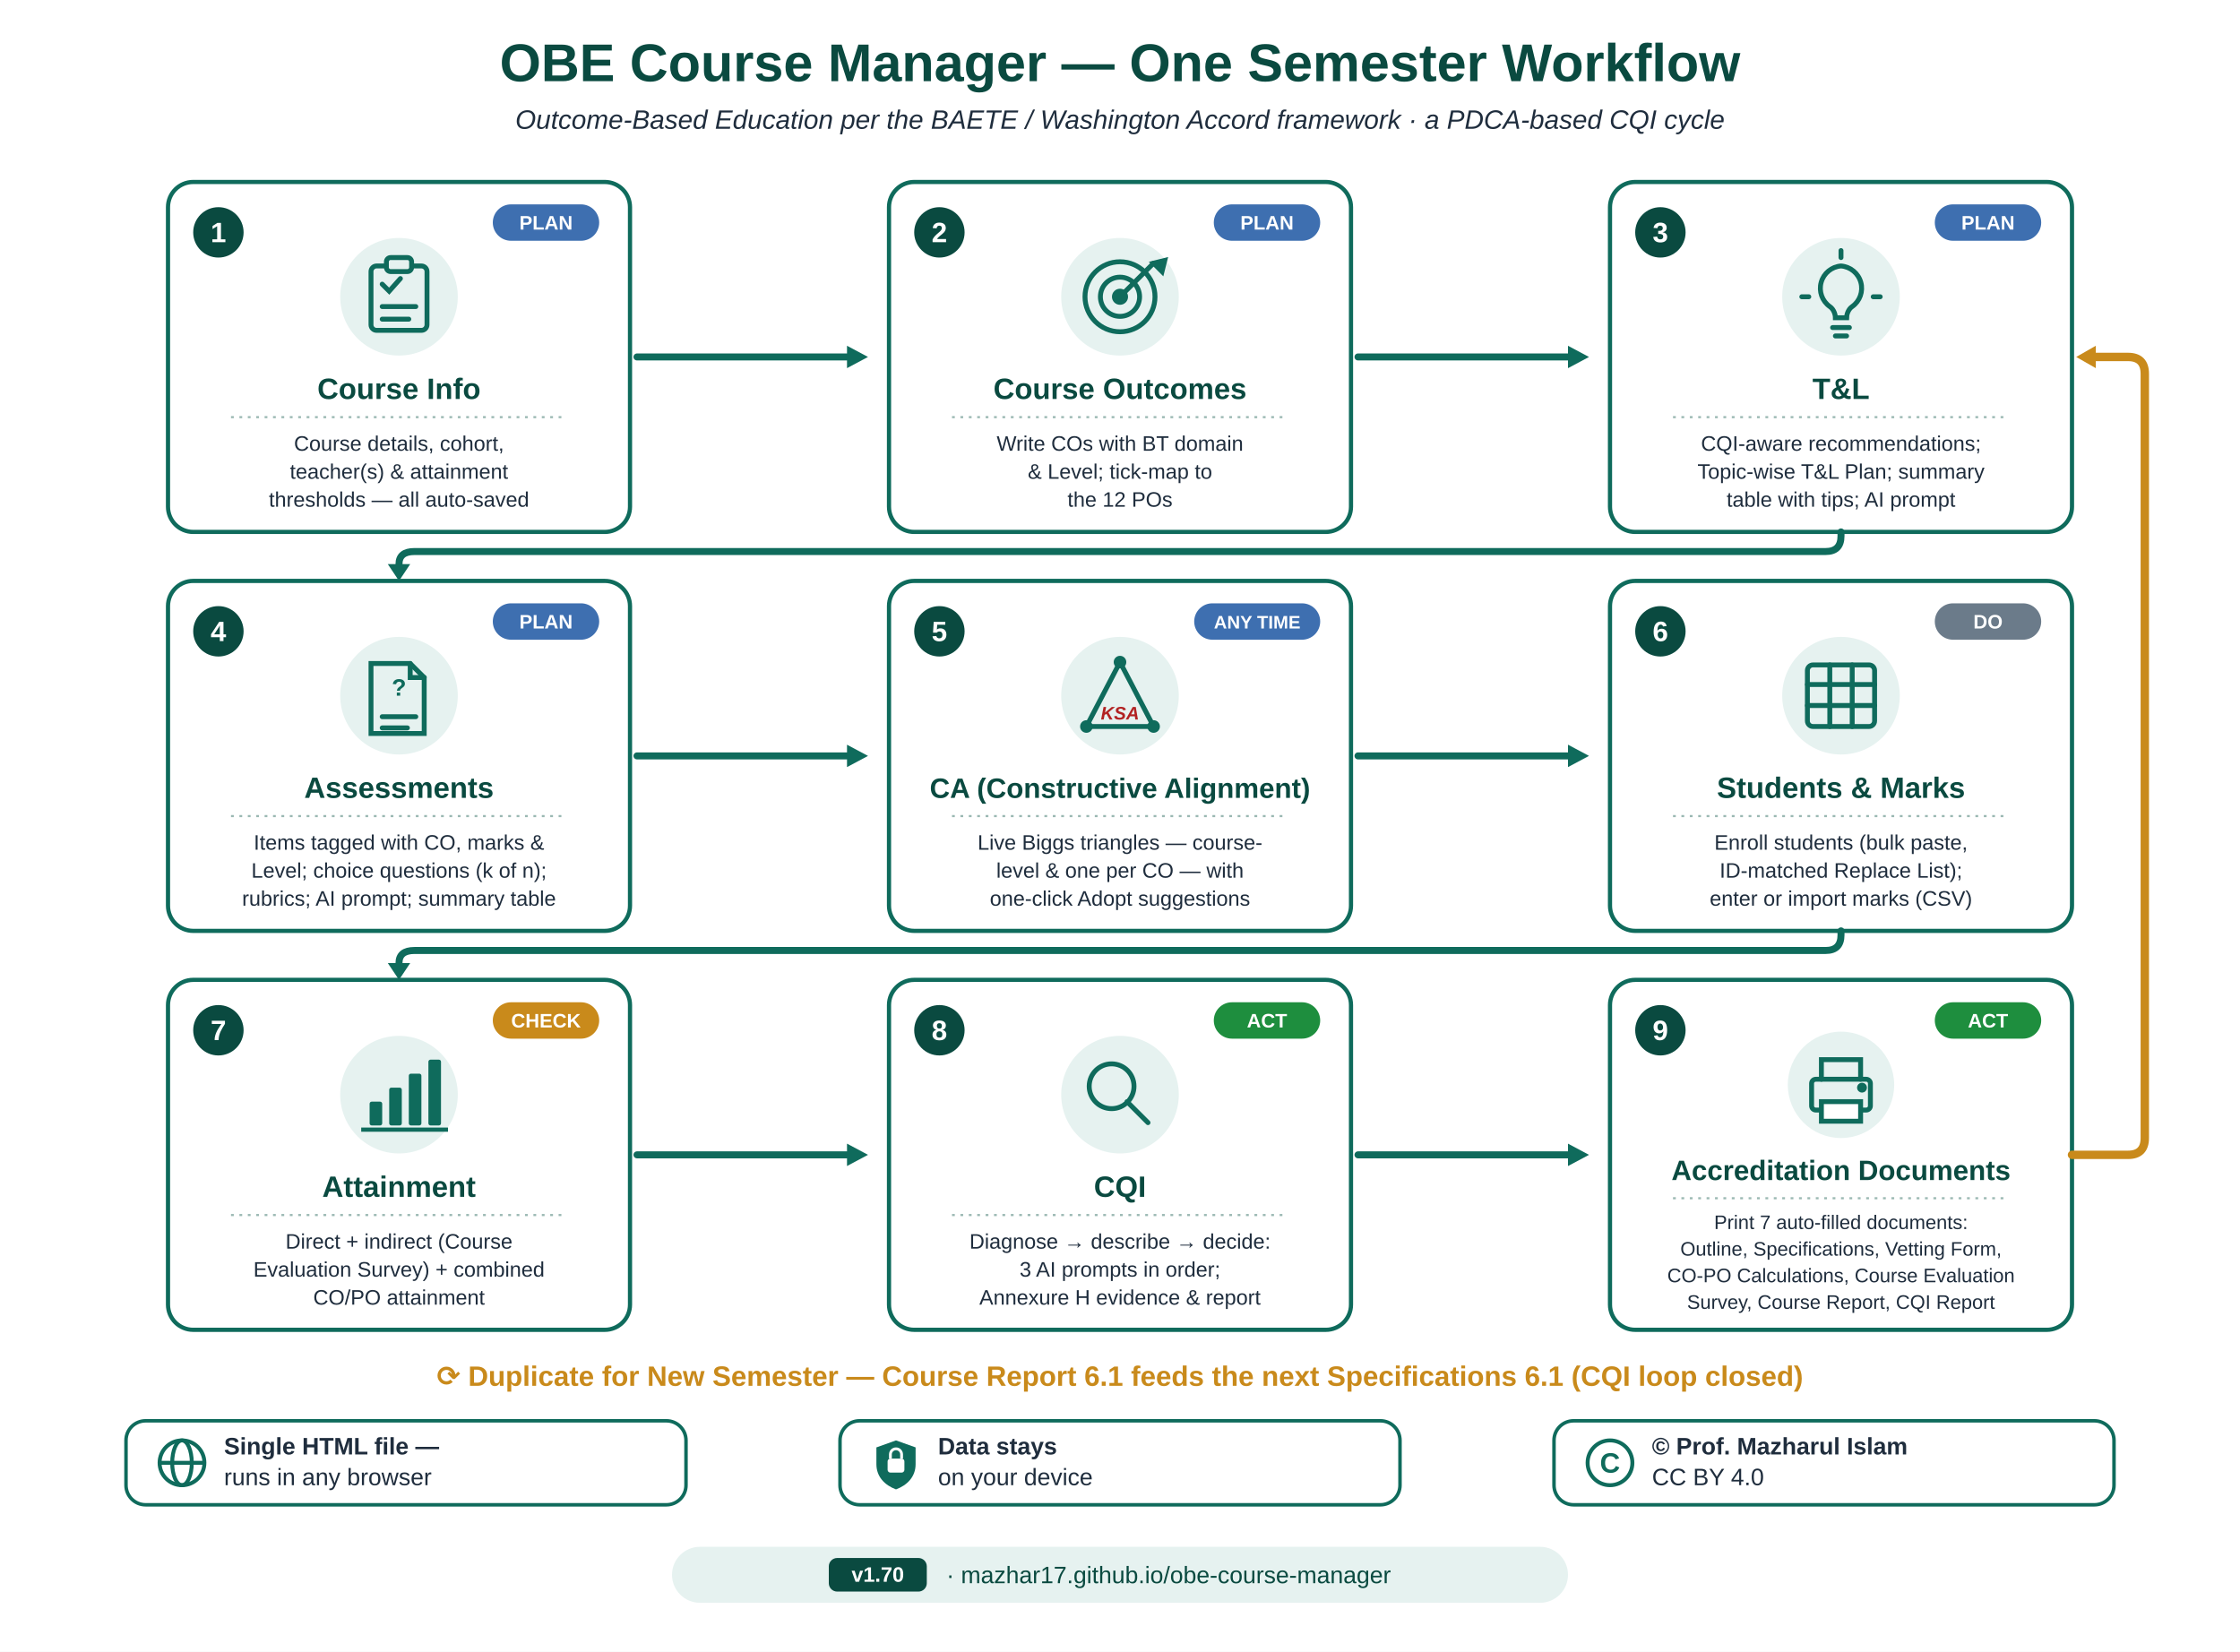
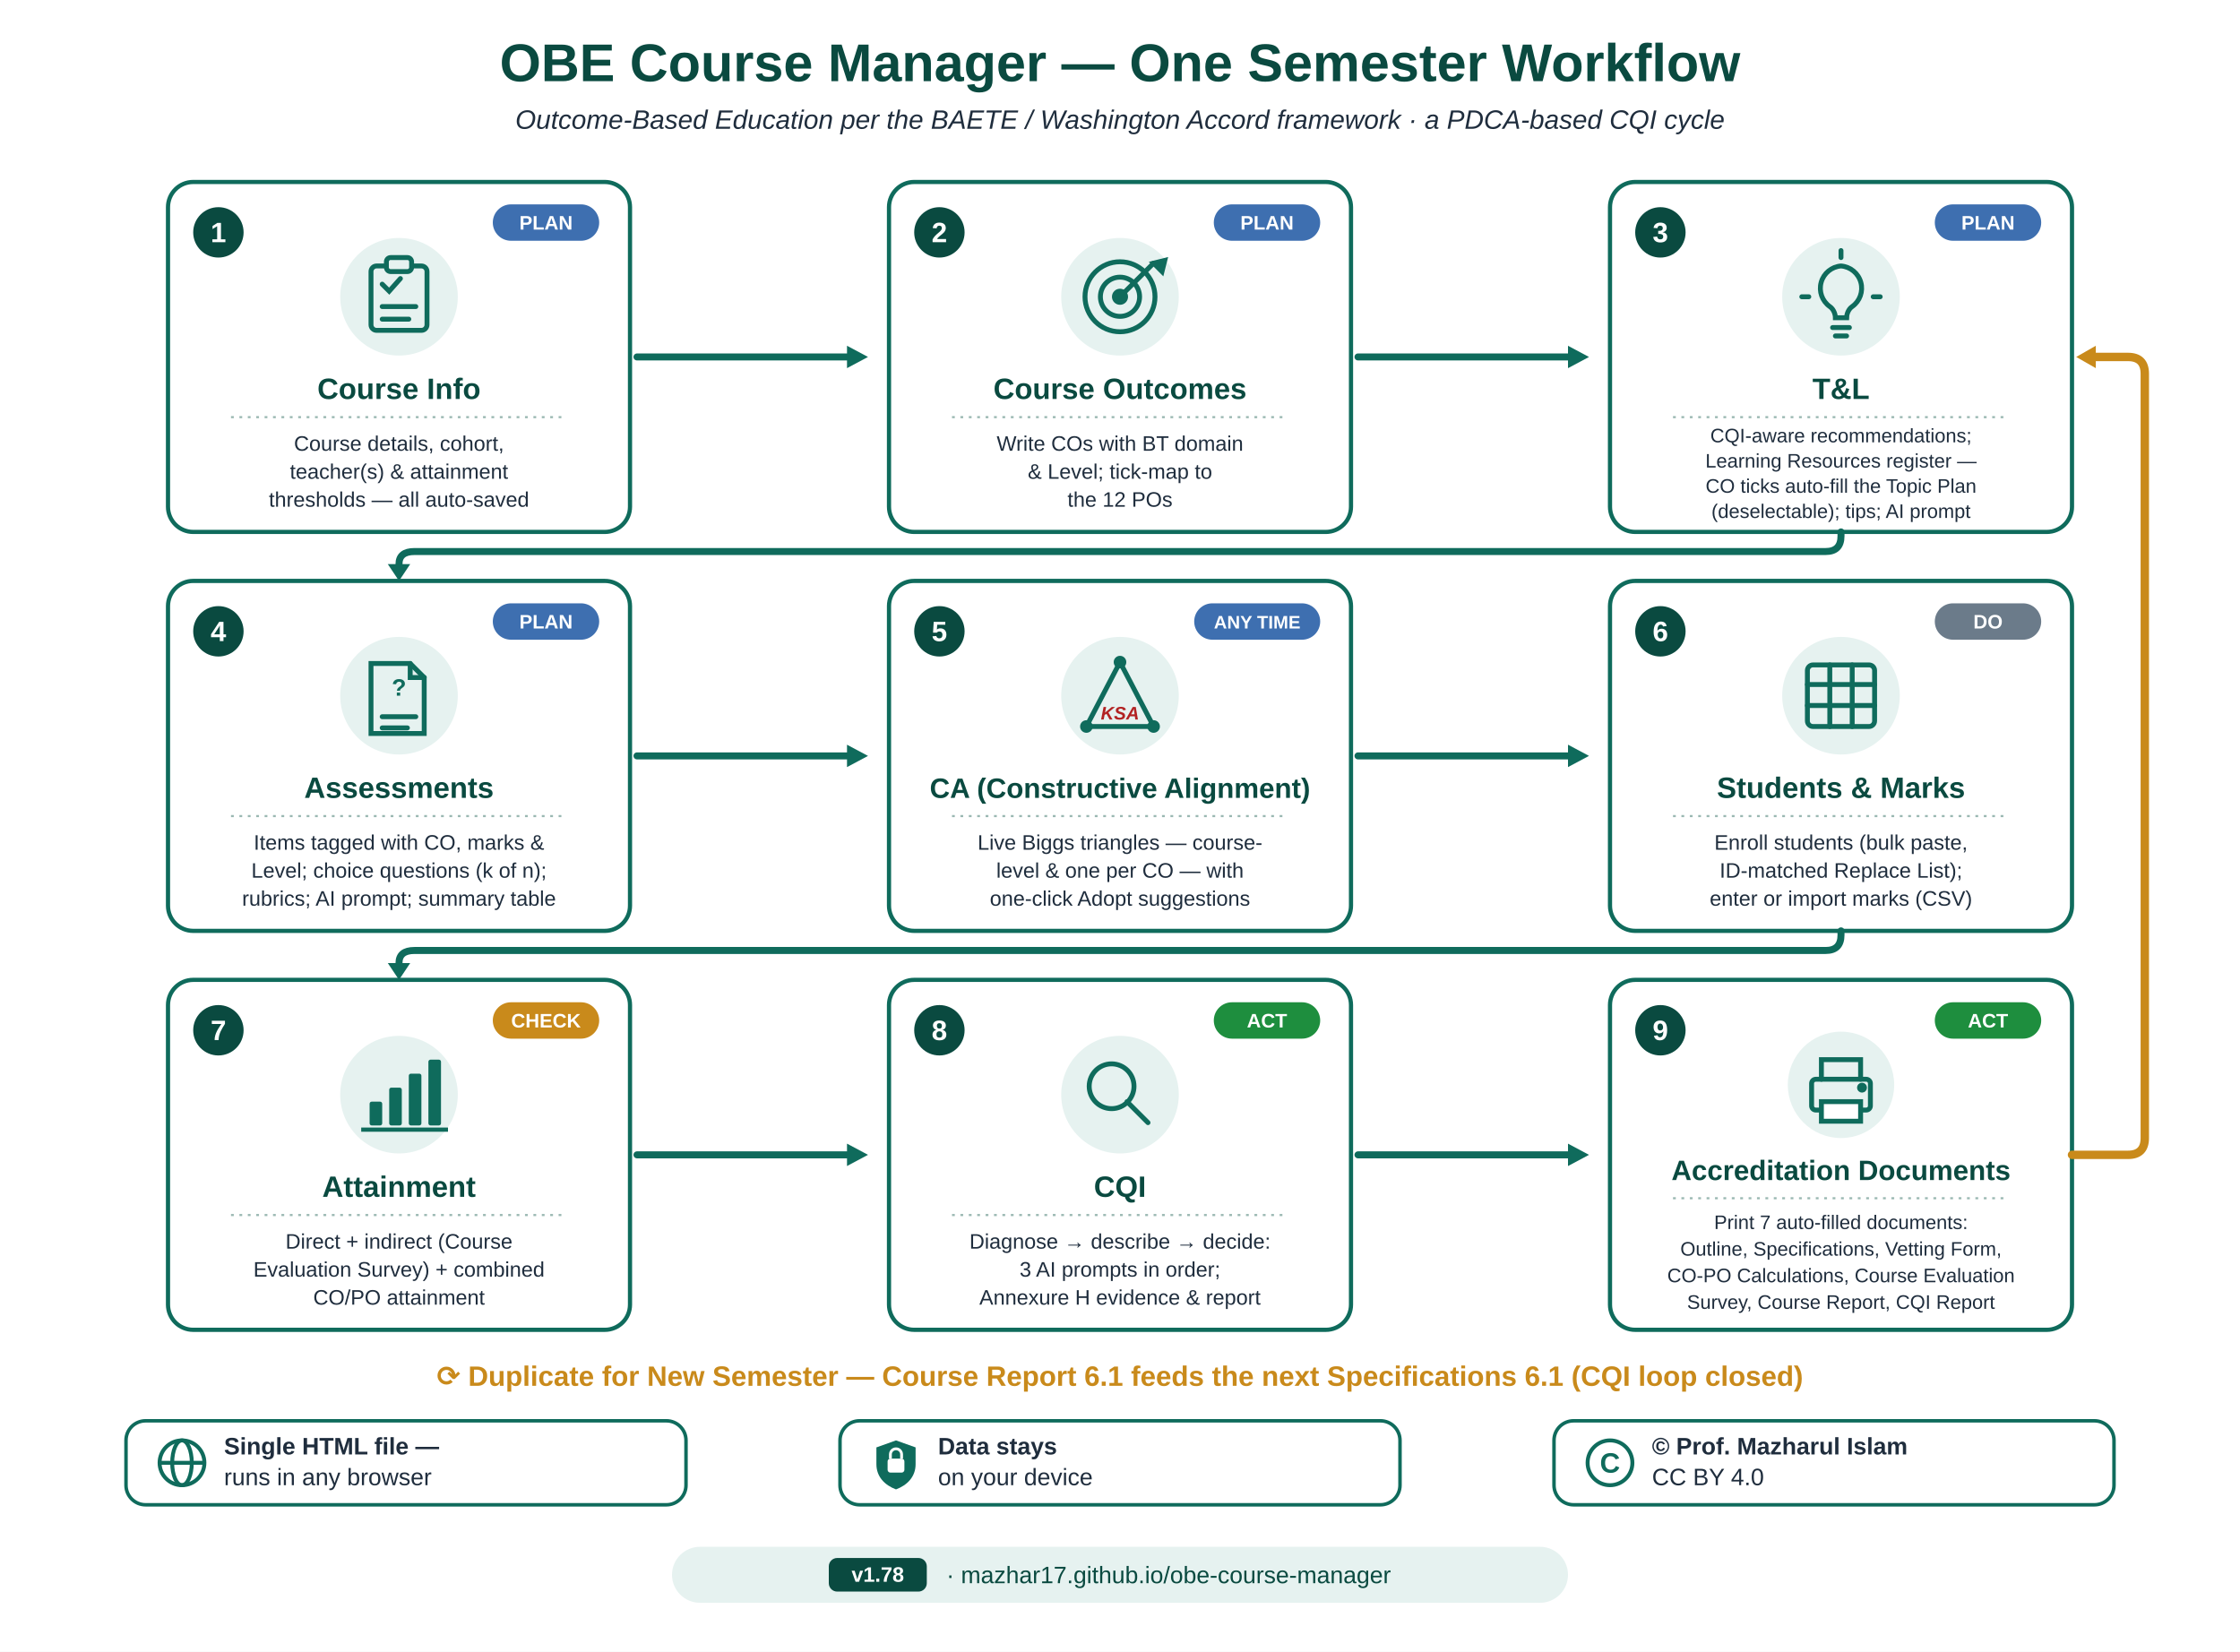
<svg xmlns="http://www.w3.org/2000/svg" viewBox="0 0 1600 1180" font-family="Segoe UI, Calibri, Arial, sans-serif">
  <rect width="1600" height="1180" fill="#FFFFFF" />
  <text x="800" y="58" text-anchor="middle" font-size="38" font-weight="700" fill="#0A4A40">OBE Course Manager — One Semester Workflow</text>
  <text x="800" y="92" text-anchor="middle" font-size="19" font-style="italic" fill="#1F2D3D">Outcome-Based Education per the BAETE / Washington Accord framework · a PDCA-based CQI cycle</text>
  <g>
    <rect x="120" y="130" width="330" height="250" rx="18" fill="#FFFFFF" stroke="#0F6B5C" stroke-width="3" />
    <circle cx="156" cy="166" r="18" fill="#0A4A40" />
    <text x="156" y="173" text-anchor="middle" font-size="20" font-weight="700" fill="#FFFFFF">1</text>
    <rect x="352" y="146" width="76" height="26" rx="13" fill="#3E6FB0" />
    <text x="390" y="164" text-anchor="middle" font-size="14" font-weight="700" fill="#FFFFFF">PLAN</text>
    <circle cx="285" cy="212" r="42" fill="#E6F2F0" />
    <g stroke="#0F6B5C" stroke-width="3.5" fill="none" stroke-linecap="round">
      <rect x="265" y="190" width="40" height="46" rx="4" />
      <rect x="276" y="184" width="18" height="10" rx="3" fill="#E6F2F0" />
      <path d="M273,203 l5,5 l8,-9" />
      <line x1="273" y1="219" x2="297" y2="219" />
      <line x1="273" y1="228" x2="292" y2="228" />
    </g>
    <text x="285" y="285" text-anchor="middle" font-size="21" font-weight="700" fill="#0A4A40">Course Info</text>
    <line x1="165" y1="298" x2="405" y2="298" stroke="#9AB8B2" stroke-width="1.5" stroke-dasharray="2 4" />
    <text x="285" y="322" text-anchor="middle" font-size="15" fill="#1F2D3D">Course details, cohort,</text>
    <text x="285" y="342" text-anchor="middle" font-size="15" fill="#1F2D3D">teacher(s) &amp; attainment</text>
    <text x="285" y="362" text-anchor="middle" font-size="15" fill="#1F2D3D">thresholds — all auto-saved</text>
  </g>
  <g>
    <rect x="635" y="130" width="330" height="250" rx="18" fill="#FFFFFF" stroke="#0F6B5C" stroke-width="3" />
    <circle cx="671" cy="166" r="18" fill="#0A4A40" />
    <text x="671" y="173" text-anchor="middle" font-size="20" font-weight="700" fill="#FFFFFF">2</text>
    <rect x="867" y="146" width="76" height="26" rx="13" fill="#3E6FB0" />
    <text x="905" y="164" text-anchor="middle" font-size="14" font-weight="700" fill="#FFFFFF">PLAN</text>
    <circle cx="800" cy="212" r="42" fill="#E6F2F0" />
    <g stroke="#0F6B5C" stroke-width="3.5" fill="none" stroke-linecap="round">
      <circle cx="800" cy="212" r="25" />
      <circle cx="800" cy="212" r="14" />
      <circle cx="800" cy="212" r="4" fill="#0F6B5C" />
      <line x1="800" y1="212" x2="824" y2="188" />
      <path d="M824,188 l8,-2 l-2,8 z" fill="#0F6B5C" />
    </g>
    <text x="800" y="285" text-anchor="middle" font-size="21" font-weight="700" fill="#0A4A40">Course Outcomes</text>
    <line x1="680" y1="298" x2="920" y2="298" stroke="#9AB8B2" stroke-width="1.5" stroke-dasharray="2 4" />
    <text x="800" y="322" text-anchor="middle" font-size="15" fill="#1F2D3D">Write COs with BT domain</text>
    <text x="800" y="342" text-anchor="middle" font-size="15" fill="#1F2D3D">&amp; Level; tick-map to</text>
    <text x="800" y="362" text-anchor="middle" font-size="15" fill="#1F2D3D">the 12 POs</text>
  </g>
  <g>
    <rect x="1150" y="130" width="330" height="250" rx="18" fill="#FFFFFF" stroke="#0F6B5C" stroke-width="3" />
    <circle cx="1186" cy="166" r="18" fill="#0A4A40" />
    <text x="1186" y="173" text-anchor="middle" font-size="20" font-weight="700" fill="#FFFFFF">3</text>
    <rect x="1382" y="146" width="76" height="26" rx="13" fill="#3E6FB0" />
    <text x="1420" y="164" text-anchor="middle" font-size="14" font-weight="700" fill="#FFFFFF">PLAN</text>
    <circle cx="1315" cy="212" r="42" fill="#E6F2F0" />
    <g stroke="#0F6B5C" stroke-width="3.5" fill="none" stroke-linecap="round">
      <path d="M1315,190 a16,16 0 0 1 8,29 c-3,2 -4,6 -4,8 h-8 c0,-2 -1,-6 -4,-8 a16,16 0 0 1 8,-29 z" />
      <line x1="1309" y1="234" x2="1321" y2="234" />
      <line x1="1311" y1="240" x2="1319" y2="240" />
      <line x1="1315" y1="179" x2="1315" y2="184" />
      <line x1="1292" y1="212" x2="1287" y2="212" />
      <line x1="1343" y1="212" x2="1338" y2="212" />
    </g>
    <text x="1315" y="285" text-anchor="middle" font-size="21" font-weight="700" fill="#0A4A40">T&amp;L</text>
    <line x1="1195" y1="298" x2="1435" y2="298" stroke="#9AB8B2" stroke-width="1.5" stroke-dasharray="2 4" />
-     <text x="1315" y="322" text-anchor="middle" font-size="15" fill="#1F2D3D">CQI-aware recommendations;</text>
-     <text x="1315" y="342" text-anchor="middle" font-size="15" fill="#1F2D3D">Topic-wise T&amp;L Plan; summary</text>
-     <text x="1315" y="362" text-anchor="middle" font-size="15" fill="#1F2D3D">table with tips; AI prompt</text>
+     <text x="1315" y="316" text-anchor="middle" font-size="14" fill="#1F2D3D">CQI-aware recommendations;</text>
+     <text x="1315" y="334" text-anchor="middle" font-size="14" fill="#1F2D3D">Learning Resources register —</text>
+     <text x="1315" y="352" text-anchor="middle" font-size="14" fill="#1F2D3D">CO ticks auto-fill the Topic Plan</text>
+     <text x="1315" y="370" text-anchor="middle" font-size="14" fill="#1F2D3D">(deselectable); tips; AI prompt</text>
  </g>
  <g>
    <rect x="120" y="415" width="330" height="250" rx="18" fill="#FFFFFF" stroke="#0F6B5C" stroke-width="3" />
    <circle cx="156" cy="451" r="18" fill="#0A4A40" />
    <text x="156" y="458" text-anchor="middle" font-size="20" font-weight="700" fill="#FFFFFF">4</text>
    <rect x="352" y="431" width="76" height="26" rx="13" fill="#3E6FB0" />
    <text x="390" y="449" text-anchor="middle" font-size="14" font-weight="700" fill="#FFFFFF">PLAN</text>
    <circle cx="285" cy="497" r="42" fill="#E6F2F0" />
    <g stroke="#0F6B5C" stroke-width="3.5" fill="none" stroke-linecap="round">
      <path d="M265,474 h28 l10,10 v40 h-38 z" />
      <path d="M293,474 v10 h10" />
      <line x1="273" y1="512" x2="297" y2="512" />
      <line x1="273" y1="520" x2="291" y2="520" />
    </g>
    <text x="285" y="497" text-anchor="middle" font-size="17" font-weight="700" fill="#0F6B5C">?</text>
    <text x="285" y="570" text-anchor="middle" font-size="21" font-weight="700" fill="#0A4A40">Assessments</text>
    <line x1="165" y1="583" x2="405" y2="583" stroke="#9AB8B2" stroke-width="1.5" stroke-dasharray="2 4" />
    <text x="285" y="607" text-anchor="middle" font-size="15" fill="#1F2D3D">Items tagged with CO, marks &amp;</text>
    <text x="285" y="627" text-anchor="middle" font-size="15" fill="#1F2D3D">Level; choice questions (k of n);</text>
    <text x="285" y="647" text-anchor="middle" font-size="15" fill="#1F2D3D">rubrics; AI prompt; summary table</text>
  </g>
  <g>
    <rect x="635" y="415" width="330" height="250" rx="18" fill="#FFFFFF" stroke="#0F6B5C" stroke-width="3" />
    <circle cx="671" cy="451" r="18" fill="#0A4A40" />
    <text x="671" y="458" text-anchor="middle" font-size="20" font-weight="700" fill="#FFFFFF">5</text>
    <rect x="853" y="431" width="90" height="26" rx="13" fill="#3E6FB0" />
    <text x="898" y="449" text-anchor="middle" font-size="13" font-weight="700" fill="#FFFFFF">ANY TIME</text>
    <circle cx="800" cy="497" r="42" fill="#E6F2F0" />
    <g stroke="#0F6B5C" stroke-width="3.5" fill="none" stroke-linecap="round" stroke-linejoin="round">
      <path d="M800,473 L776,519 L824,519 Z" />
    </g>
    <circle cx="800" cy="473" r="4.5" fill="#0F6B5C" />
    <circle cx="776" cy="519" r="4.5" fill="#0F6B5C" />
    <circle cx="824" cy="519" r="4.5" fill="#0F6B5C" />
    <text x="800" y="514" text-anchor="middle" font-size="13" font-weight="700" font-style="italic" fill="#B22222">KSA</text>
    <text x="800" y="570" text-anchor="middle" font-size="20" font-weight="700" fill="#0A4A40">CA (Constructive Alignment)</text>
    <line x1="680" y1="583" x2="920" y2="583" stroke="#9AB8B2" stroke-width="1.5" stroke-dasharray="2 4" />
    <text x="800" y="607" text-anchor="middle" font-size="15" fill="#1F2D3D">Live Biggs triangles — course-</text>
    <text x="800" y="627" text-anchor="middle" font-size="15" fill="#1F2D3D">level &amp; one per CO — with</text>
    <text x="800" y="647" text-anchor="middle" font-size="15" fill="#1F2D3D">one-click Adopt suggestions</text>
  </g>
  <g>
    <rect x="1150" y="415" width="330" height="250" rx="18" fill="#FFFFFF" stroke="#0F6B5C" stroke-width="3" />
    <circle cx="1186" cy="451" r="18" fill="#0A4A40" />
    <text x="1186" y="458" text-anchor="middle" font-size="20" font-weight="700" fill="#FFFFFF">6</text>
    <rect x="1382" y="431" width="76" height="26" rx="13" fill="#6B7B8A" />
    <text x="1420" y="449" text-anchor="middle" font-size="14" font-weight="700" fill="#FFFFFF">DO</text>
    <circle cx="1315" cy="497" r="42" fill="#E6F2F0" />
    <g stroke="#0F6B5C" stroke-width="3.5" fill="none" stroke-linecap="round">
      <rect x="1291" y="475" width="48" height="44" rx="4" />
      <line x1="1291" y1="489" x2="1339" y2="489" />
      <line x1="1291" y1="504" x2="1339" y2="504" />
      <line x1="1307" y1="475" x2="1307" y2="519" />
      <line x1="1323" y1="475" x2="1323" y2="519" />
    </g>
    <text x="1315" y="570" text-anchor="middle" font-size="21" font-weight="700" fill="#0A4A40">Students &amp; Marks</text>
    <line x1="1195" y1="583" x2="1435" y2="583" stroke="#9AB8B2" stroke-width="1.5" stroke-dasharray="2 4" />
    <text x="1315" y="607" text-anchor="middle" font-size="15" fill="#1F2D3D">Enroll students (bulk paste,</text>
    <text x="1315" y="627" text-anchor="middle" font-size="15" fill="#1F2D3D">ID-matched Replace List);</text>
    <text x="1315" y="647" text-anchor="middle" font-size="15" fill="#1F2D3D">enter or import marks (CSV)</text>
  </g>
  <g>
    <rect x="120" y="700" width="330" height="250" rx="18" fill="#FFFFFF" stroke="#0F6B5C" stroke-width="3" />
    <circle cx="156" cy="736" r="18" fill="#0A4A40" />
    <text x="156" y="743" text-anchor="middle" font-size="20" font-weight="700" fill="#FFFFFF">7</text>
    <rect x="352" y="716" width="76" height="26" rx="13" fill="#C98A1B" />
    <text x="390" y="734" text-anchor="middle" font-size="14" font-weight="700" fill="#FFFFFF">CHECK</text>
    <circle cx="285" cy="782" r="42" fill="#E6F2F0" />
    <g fill="#0F6B5C">
      <rect x="264" y="787" width="9" height="17" rx="1.5" />
      <rect x="278" y="777" width="9" height="27" rx="1.5" />
      <rect x="292" y="767" width="9" height="37" rx="1.5" />
      <rect x="306" y="757" width="9" height="47" rx="1.5" />
    </g>
    <line x1="258" y1="807" x2="320" y2="807" stroke="#0F6B5C" stroke-width="3" />
    <text x="285" y="855" text-anchor="middle" font-size="21" font-weight="700" fill="#0A4A40">Attainment</text>
    <line x1="165" y1="868" x2="405" y2="868" stroke="#9AB8B2" stroke-width="1.5" stroke-dasharray="2 4" />
    <text x="285" y="892" text-anchor="middle" font-size="15" fill="#1F2D3D">Direct + indirect (Course</text>
    <text x="285" y="912" text-anchor="middle" font-size="15" fill="#1F2D3D">Evaluation Survey) + combined</text>
    <text x="285" y="932" text-anchor="middle" font-size="15" fill="#1F2D3D">CO/PO attainment</text>
  </g>
  <g>
    <rect x="635" y="700" width="330" height="250" rx="18" fill="#FFFFFF" stroke="#0F6B5C" stroke-width="3" />
    <circle cx="671" cy="736" r="18" fill="#0A4A40" />
    <text x="671" y="743" text-anchor="middle" font-size="20" font-weight="700" fill="#FFFFFF">8</text>
    <rect x="867" y="716" width="76" height="26" rx="13" fill="#1E8E3E" />
    <text x="905" y="734" text-anchor="middle" font-size="14" font-weight="700" fill="#FFFFFF">ACT</text>
    <circle cx="800" cy="782" r="42" fill="#E6F2F0" />
    <g stroke="#0F6B5C" stroke-width="3.5" fill="none" stroke-linecap="round">
      <circle cx="794" cy="776" r="16" />
      <line x1="805" y1="787" x2="820" y2="802" />
    </g>
    <text x="800" y="855" text-anchor="middle" font-size="21" font-weight="700" fill="#0A4A40">CQI</text>
    <line x1="680" y1="868" x2="920" y2="868" stroke="#9AB8B2" stroke-width="1.5" stroke-dasharray="2 4" />
    <text x="800" y="892" text-anchor="middle" font-size="15" fill="#1F2D3D">Diagnose → describe → decide:</text>
    <text x="800" y="912" text-anchor="middle" font-size="15" fill="#1F2D3D">3 AI prompts in order;</text>
    <text x="800" y="932" text-anchor="middle" font-size="15" fill="#1F2D3D">Annexure H evidence &amp; report</text>
  </g>
  <g>
    <rect x="1150" y="700" width="330" height="250" rx="18" fill="#FFFFFF" stroke="#0F6B5C" stroke-width="3" />
    <circle cx="1186" cy="736" r="18" fill="#0A4A40" />
    <text x="1186" y="743" text-anchor="middle" font-size="20" font-weight="700" fill="#FFFFFF">9</text>
    <rect x="1382" y="716" width="76" height="26" rx="13" fill="#1E8E3E" />
    <text x="1420" y="734" text-anchor="middle" font-size="14" font-weight="700" fill="#FFFFFF">ACT</text>
    <circle cx="1315" cy="775" r="38" fill="#E6F2F0" />
    <g stroke="#0F6B5C" stroke-width="3.5" fill="none" stroke-linecap="round">
      <rect x="1294" y="771" width="42" height="22" rx="3" />
      <path d="M1301,771 v-14 h28 v14" />
      <path d="M1301,787 h28 v14 h-28 z" fill="#FFFFFF" />
      <circle cx="1330" cy="777" r="1.8" fill="#0F6B5C" />
    </g>
    <text x="1315" y="843" text-anchor="middle" font-size="20" font-weight="700" fill="#0A4A40">Accreditation Documents</text>
    <line x1="1195" y1="856" x2="1435" y2="856" stroke="#9AB8B2" stroke-width="1.5" stroke-dasharray="2 4" />
    <text x="1315" y="878" text-anchor="middle" font-size="14" fill="#1F2D3D">Print 7 auto-filled documents:</text>
    <text x="1315" y="897" text-anchor="middle" font-size="14" fill="#1F2D3D">Outline, Specifications, Vetting Form,</text>
    <text x="1315" y="916" text-anchor="middle" font-size="14" fill="#1F2D3D">CO-PO Calculations, Course Evaluation</text>
    <text x="1315" y="935" text-anchor="middle" font-size="14" fill="#1F2D3D">Survey, Course Report, CQI Report</text>
  </g>
  <g stroke="#0F6B5C" stroke-width="5" fill="none" stroke-linecap="round">
    <line x1="455" y1="255" x2="605" y2="255" />
    <line x1="970" y1="255" x2="1120" y2="255" />
    <line x1="455" y1="540" x2="605" y2="540" />
    <line x1="970" y1="540" x2="1120" y2="540" />
    <line x1="455" y1="825" x2="605" y2="825" />
    <line x1="970" y1="825" x2="1120" y2="825" />
  </g>
  <g fill="#0F6B5C">
    <polygon points="605,247 605,263 620,255" />
    <polygon points="1120,247 1120,263 1135,255" />
    <polygon points="605,532 605,548 620,540" />
    <polygon points="1120,532 1120,548 1135,540" />
    <polygon points="605,817 605,833 620,825" />
    <polygon points="1120,817 1120,833 1135,825" />
  </g>
  <path d="M1315,380 v3 q0,11 -11,11 H296 q-11,0 -11,9" stroke="#0F6B5C" stroke-width="5" fill="none" stroke-linecap="round" />
  <polygon points="277,403 293,403 285,415" fill="#0F6B5C" />
  <path d="M1315,665 v3 q0,11 -11,11 H296 q-11,0 -11,9" stroke="#0F6B5C" stroke-width="5" fill="none" stroke-linecap="round" />
  <polygon points="277,688 293,688 285,700" fill="#0F6B5C" />
  <path d="M1480,825 h40 q12,0 12,-12 V267 q0,-12 -12,-12 h-23" stroke="#C98A1B" stroke-width="6" fill="none" stroke-linecap="round" />
  <polygon points="1497,247 1497,263 1483,255" fill="#C98A1B" />
  <text x="800" y="990" text-anchor="middle" font-size="20" font-weight="700" fill="#C98A1B">⟳ Duplicate for New Semester — Course Report 6.1 feeds the next Specifications 6.1 (CQI loop closed)</text>
  <g>
    <rect x="90" y="1015" width="400" height="60" rx="14" fill="#FFFFFF" stroke="#0F6B5C" stroke-width="2.5" />
    <g stroke="#0F6B5C" stroke-width="2.8" fill="none">
      <circle cx="130" cy="1045" r="16" />
      <ellipse cx="130" cy="1045" rx="7" ry="16" />
      <line x1="114" y1="1045" x2="146" y2="1045" />
    </g>
    <text x="160" y="1039" font-size="17" font-weight="700" fill="#1F2D3D">Single HTML file —</text>
    <text x="160" y="1061" font-size="17" fill="#1F2D3D">runs in any browser</text>
    <rect x="600" y="1015" width="400" height="60" rx="14" fill="#FFFFFF" stroke="#0F6B5C" stroke-width="2.5" />
    <g fill="#0F6B5C">
      <path d="M640,1029 l14,5 v12 c0,9 -6,15 -14,18 c-8,-3 -14,-9 -14,-18 v-12 z" />
    </g>
    <rect x="634" y="1042" width="12" height="10" rx="2" fill="#FFFFFF" />
    <path d="M636,1042 v-3 a4,4 0 0 1 8,0 v3" stroke="#FFFFFF" stroke-width="2" fill="none" />
    <text x="670" y="1039" font-size="17" font-weight="700" fill="#1F2D3D">Data stays</text>
    <text x="670" y="1061" font-size="17" fill="#1F2D3D">on your device</text>
    <rect x="1110" y="1015" width="400" height="60" rx="14" fill="#FFFFFF" stroke="#0F6B5C" stroke-width="2.5" />
    <circle cx="1150" cy="1045" r="16" stroke="#0F6B5C" stroke-width="2.8" fill="none" />
    <text x="1150" y="1052" text-anchor="middle" font-size="20" font-weight="700" fill="#0F6B5C">C</text>
    <text x="1180" y="1039" font-size="17" font-weight="700" fill="#1F2D3D">© Prof. Mazharul Islam</text>
    <text x="1180" y="1061" font-size="17" fill="#1F2D3D">CC BY 4.0</text>
  </g>
  <rect x="480" y="1105" width="640" height="40" rx="20" fill="#E6F2F0" />
  <rect x="592" y="1113" width="70" height="24" rx="6" fill="#0A4A40" />
-   <text x="627" y="1130" text-anchor="middle" font-size="15" font-weight="700" fill="#FFFFFF">v1.70</text>
+   <text x="627" y="1130" text-anchor="middle" font-size="15" font-weight="700" fill="#FFFFFF">v1.78</text>
  <text x="676" y="1131" font-size="17" fill="#0A4A40">·  mazhar17.github.io/obe-course-manager</text>
</svg>
